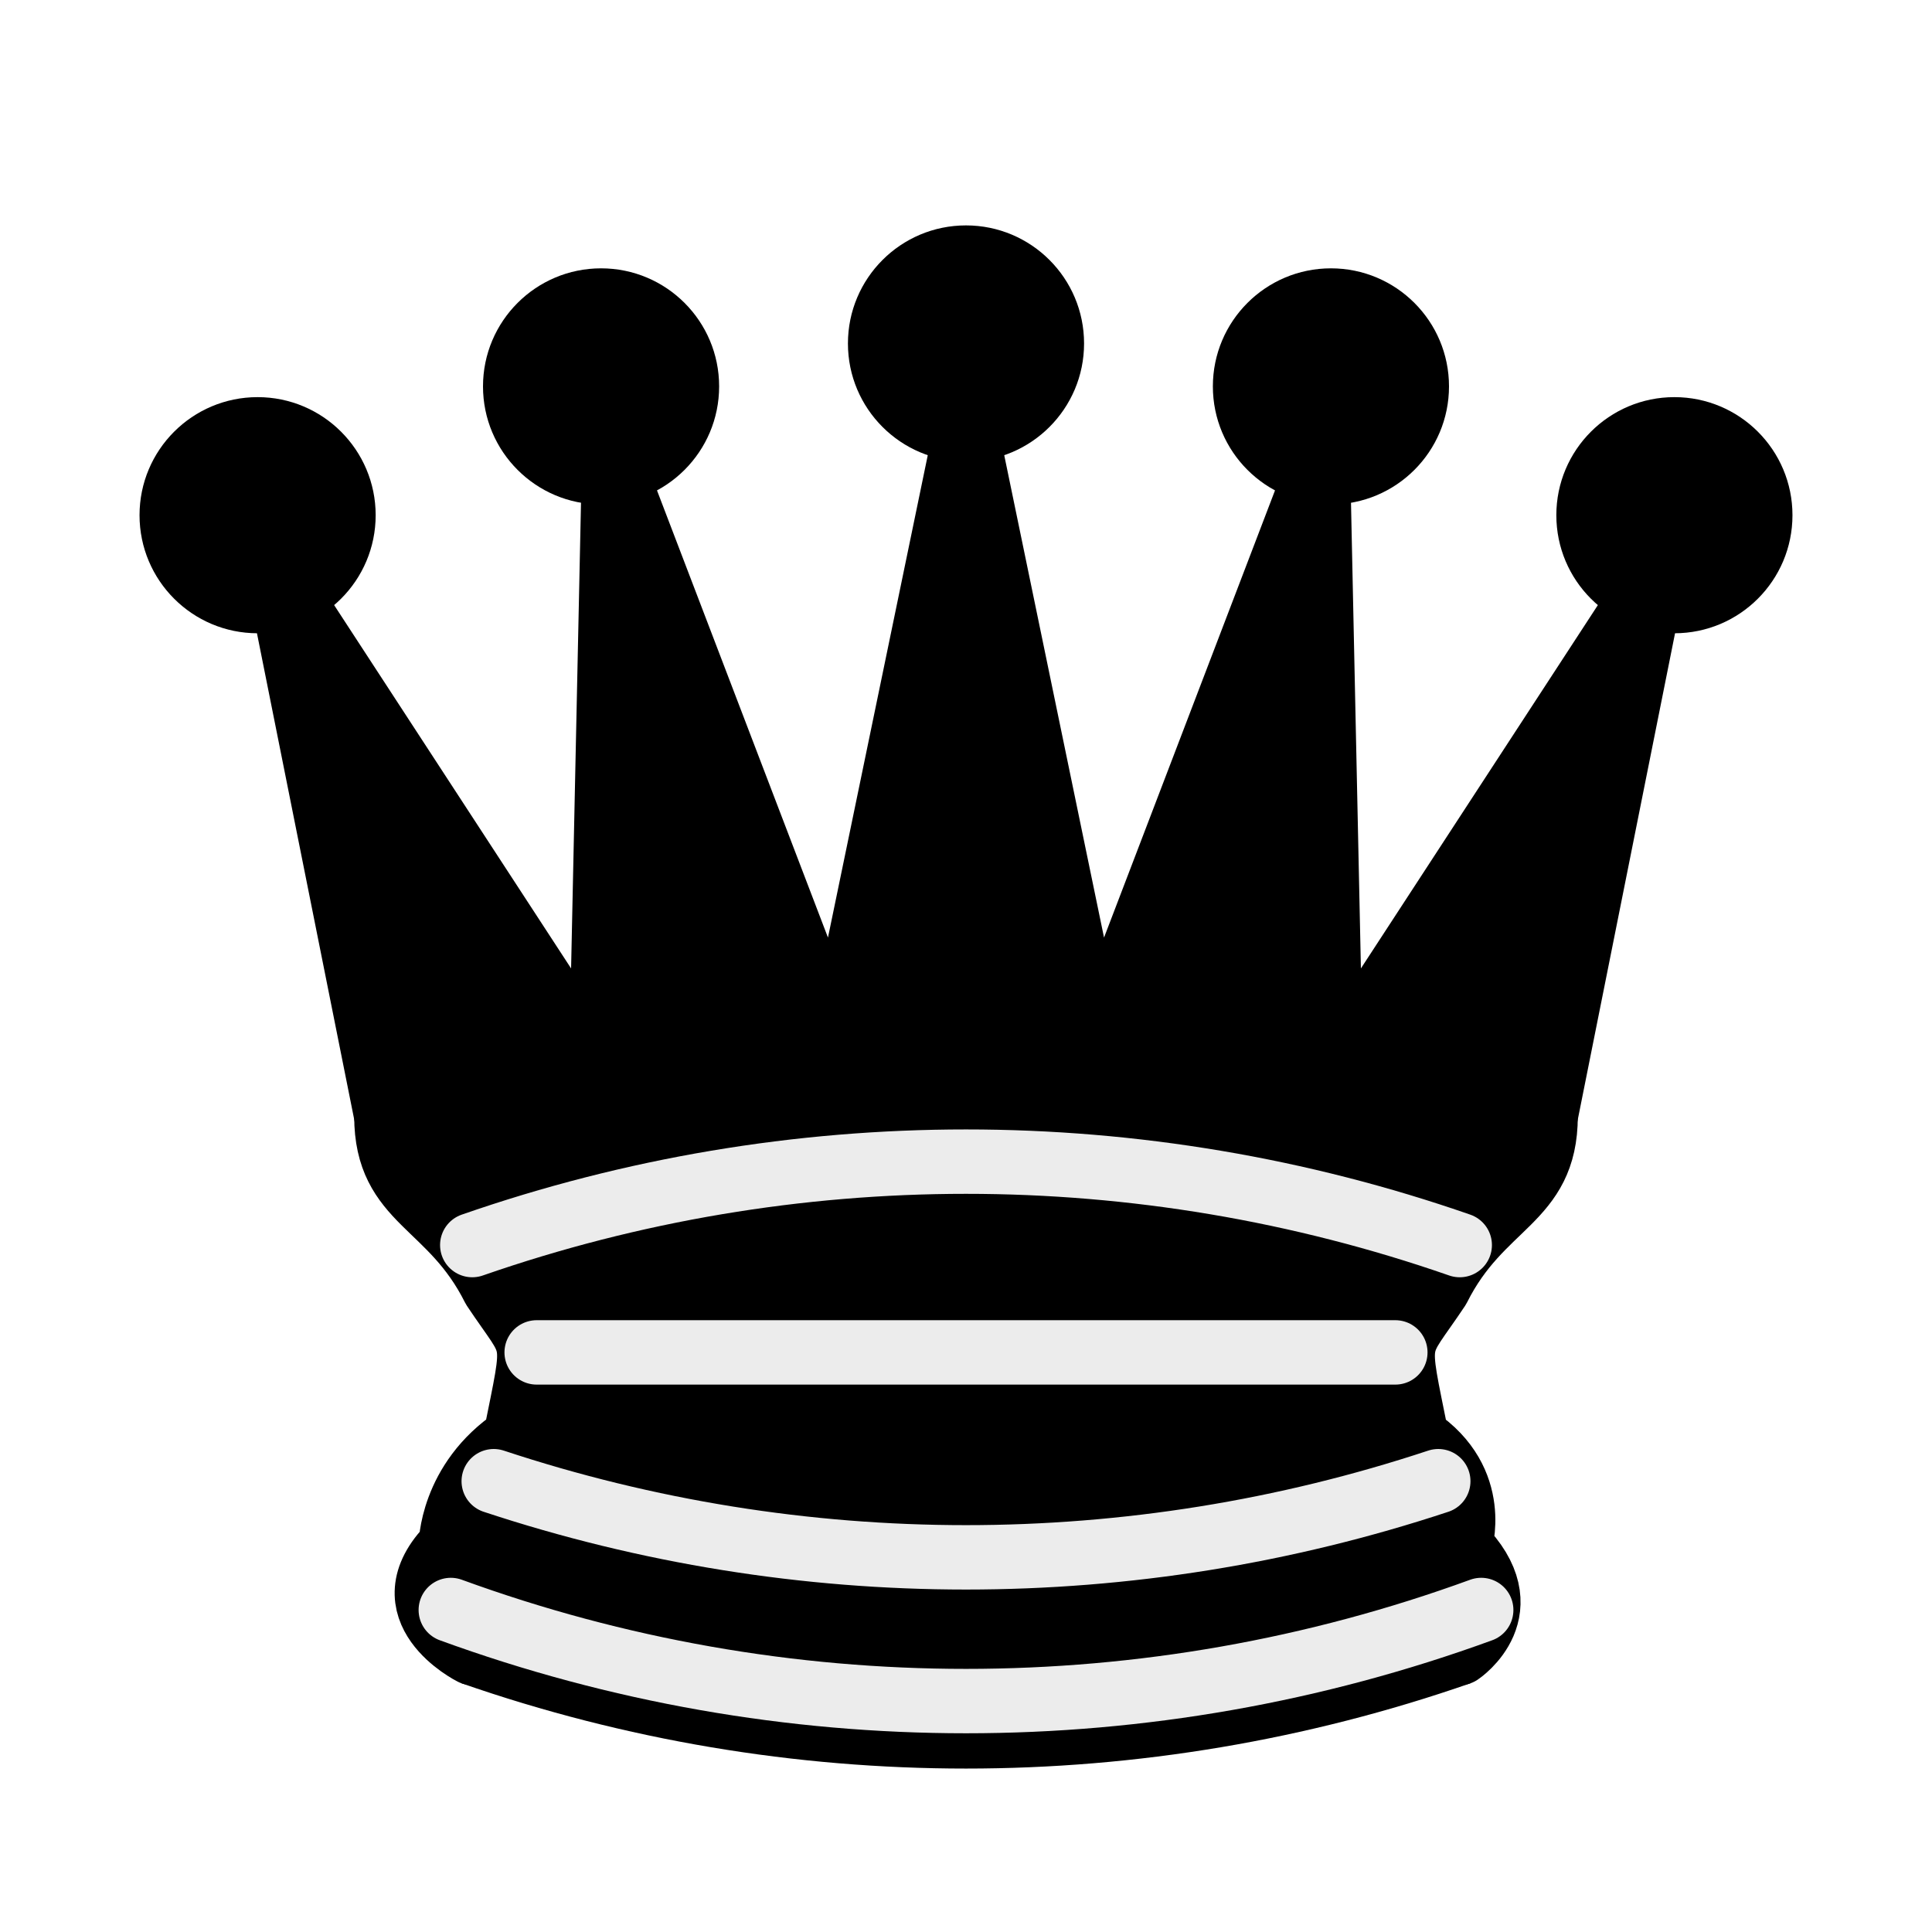
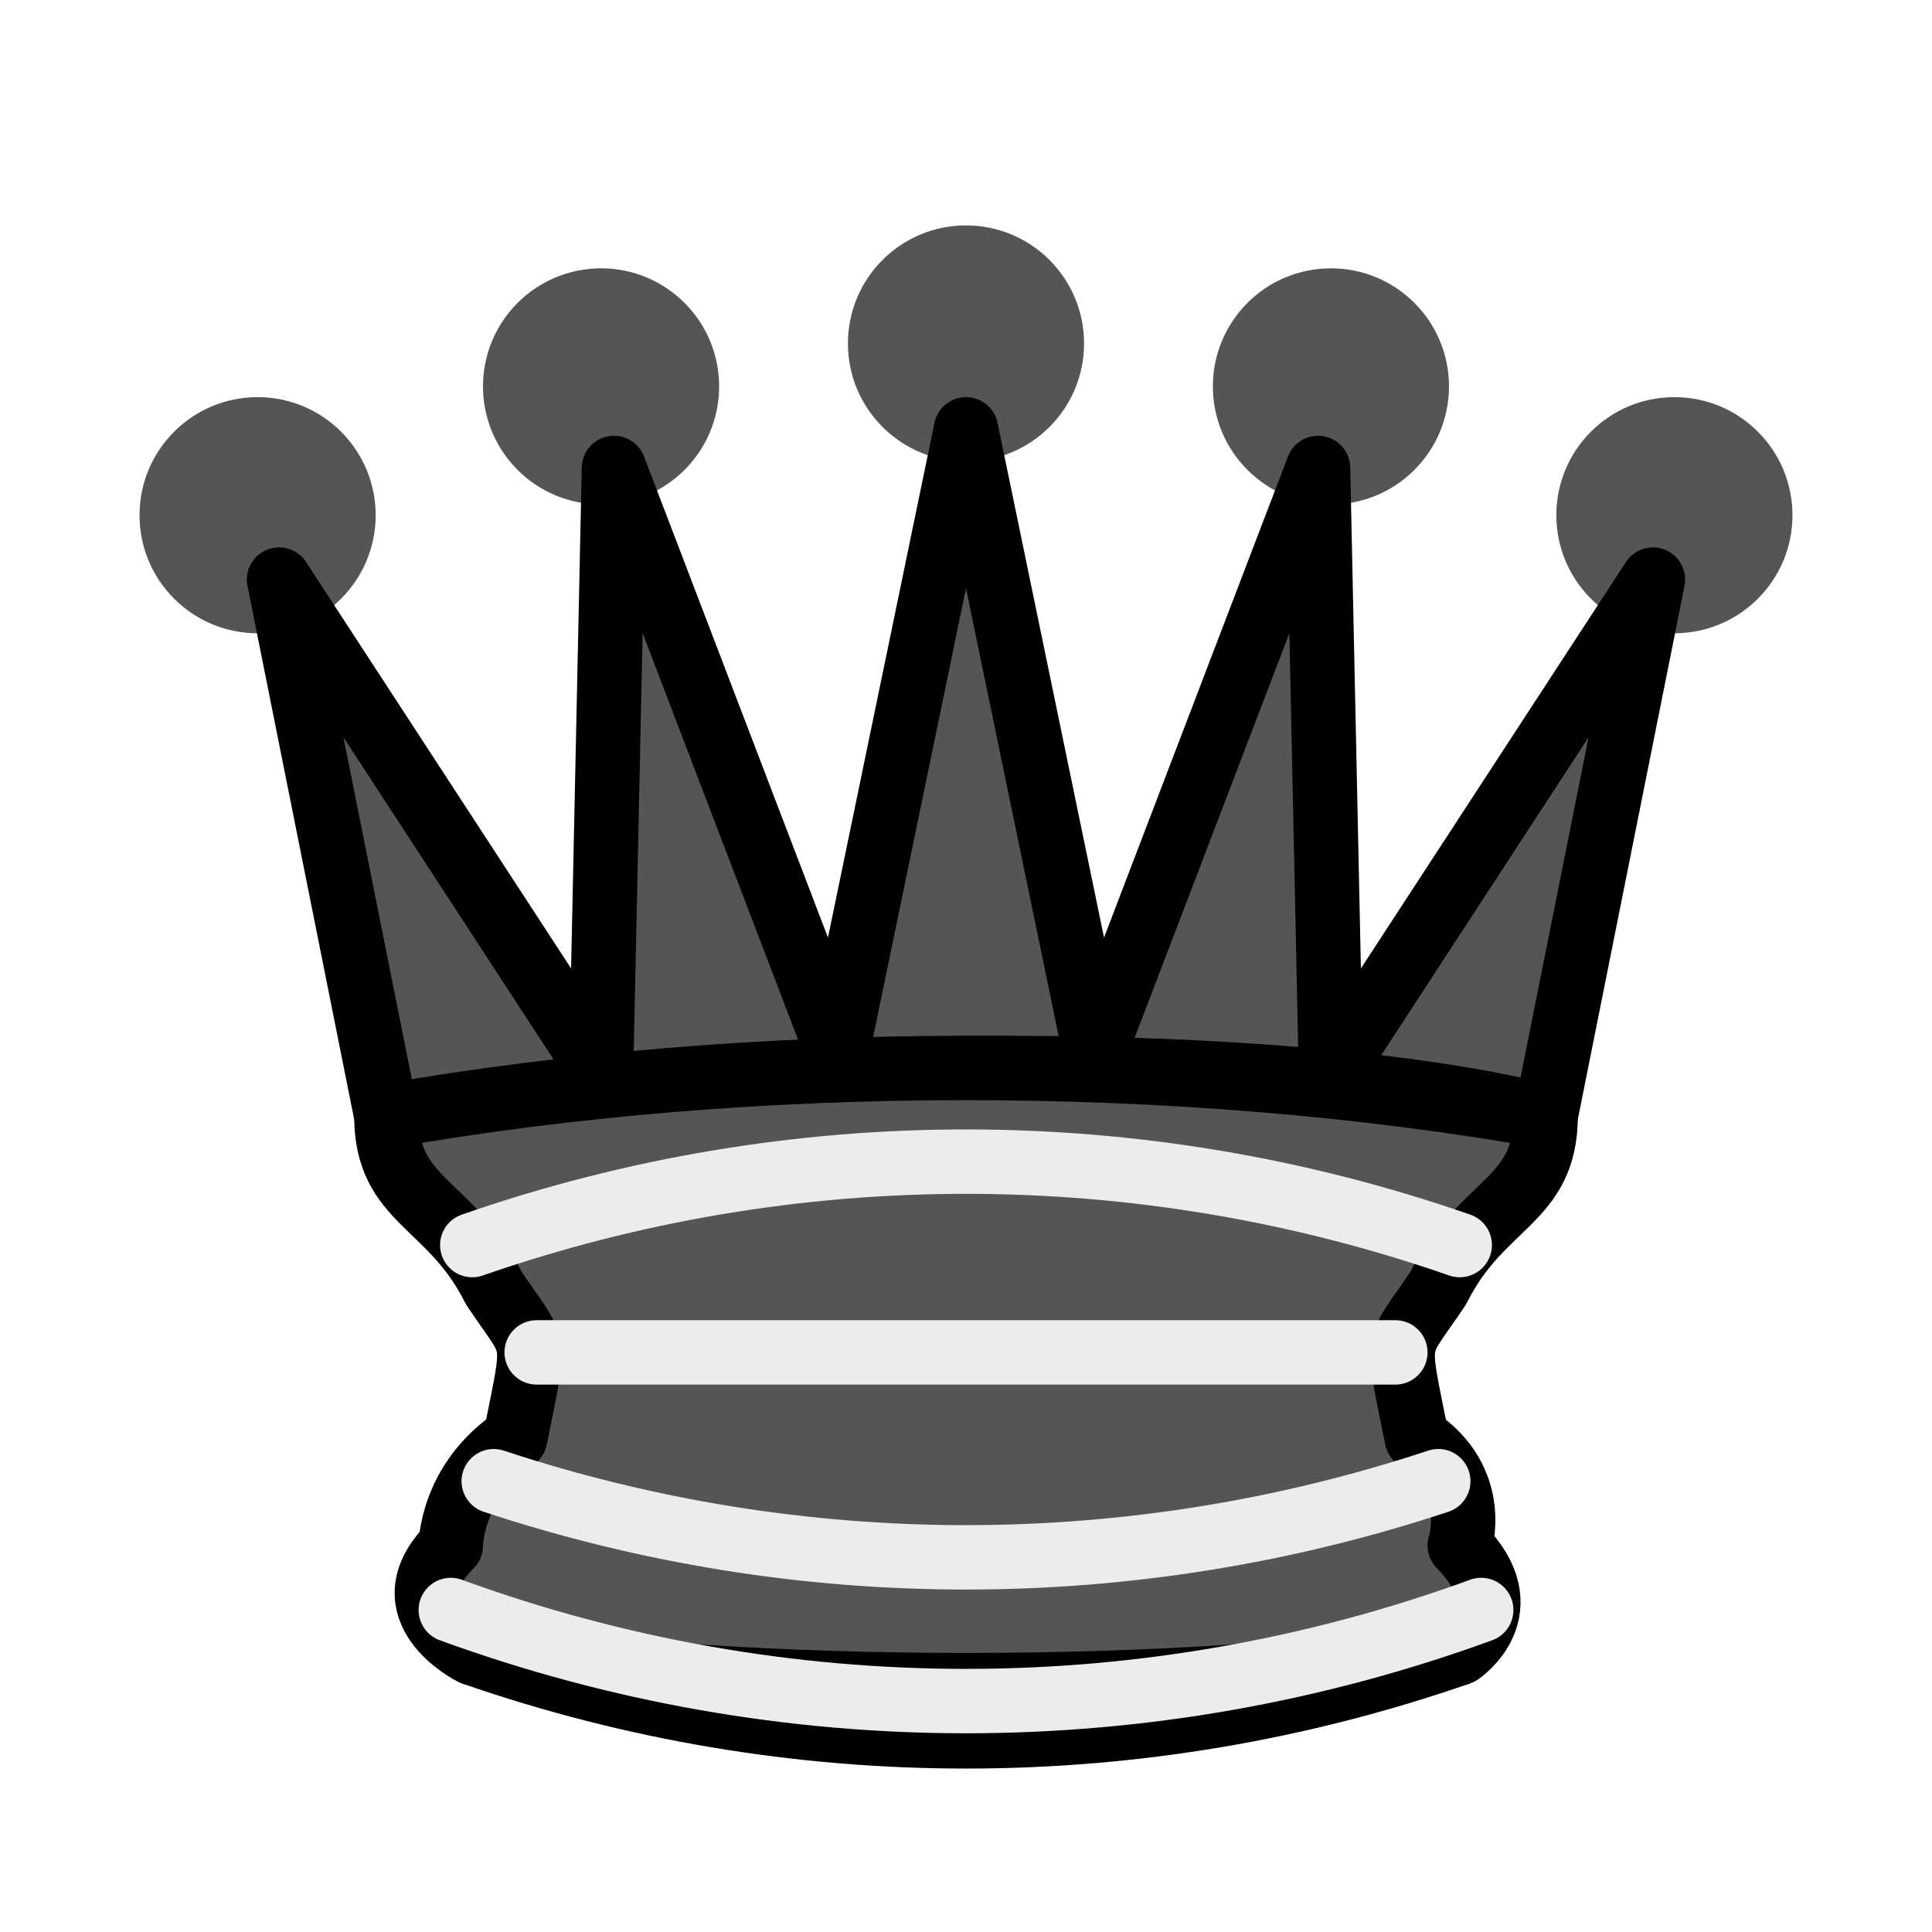
<svg xmlns="http://www.w3.org/2000/svg" style="color-scheme:light only" width="45" height="45" viewBox="0 0 45 45">
-   <g fill-rule="evenodd" stroke="#000" stroke-linecap="round" stroke-linejoin="round" stroke-width="1.5">
+   <g fill="#555555" fill-rule="evenodd" stroke="#000" stroke-linecap="round" stroke-linejoin="round" stroke-width="1.5">
    <g stroke="none">
      <circle cx="6" cy="12" r="2.75" />
      <circle cx="14" cy="9" r="2.75" />
      <circle cx="22.5" cy="8" r="2.75" />
      <circle cx="31" cy="9" r="2.75" />
      <circle cx="39" cy="12" r="2.75" />
    </g>
    <path stroke-linecap="butt" d="M9 26c8.5-1.5 21-1.5 27 0l2.5-12.5L31 25l-.3-14.1-5.2 13.6-3-14.5-3 14.5-5.2-13.6L14 25 6.5 13.5z" />
    <path stroke-linecap="butt" d="M9 26c0 2 1.5 2 2.5 4 1 1.5 1 1 .5 3.5-1.5 1-1.5 2.5-1.5 2.5-1.5 1.5.5 2.5.5 2.5 6.5 1 16.5 1 23 0 0 0 1.5-1 0-2.5 0 0 .5-1.5-1-2.5-.5-2.5-.5-2 .5-3.5 1-2 2.5-2 2.5-4-8.5-1.5-18.5-1.5-27 0z" />
    <path fill="none" stroke-linecap="butt" d="M11 38.5a35 35 1 0 0 23 0" />
    <path fill="none" stroke="#ececec" d="M11 29a35 35 1 0 1 23 0m-21.5 2.5h20m-21 3a35 35 1 0 0 22 0m-23 3a35 35 1 0 0 24 0" />
  </g>
</svg>
